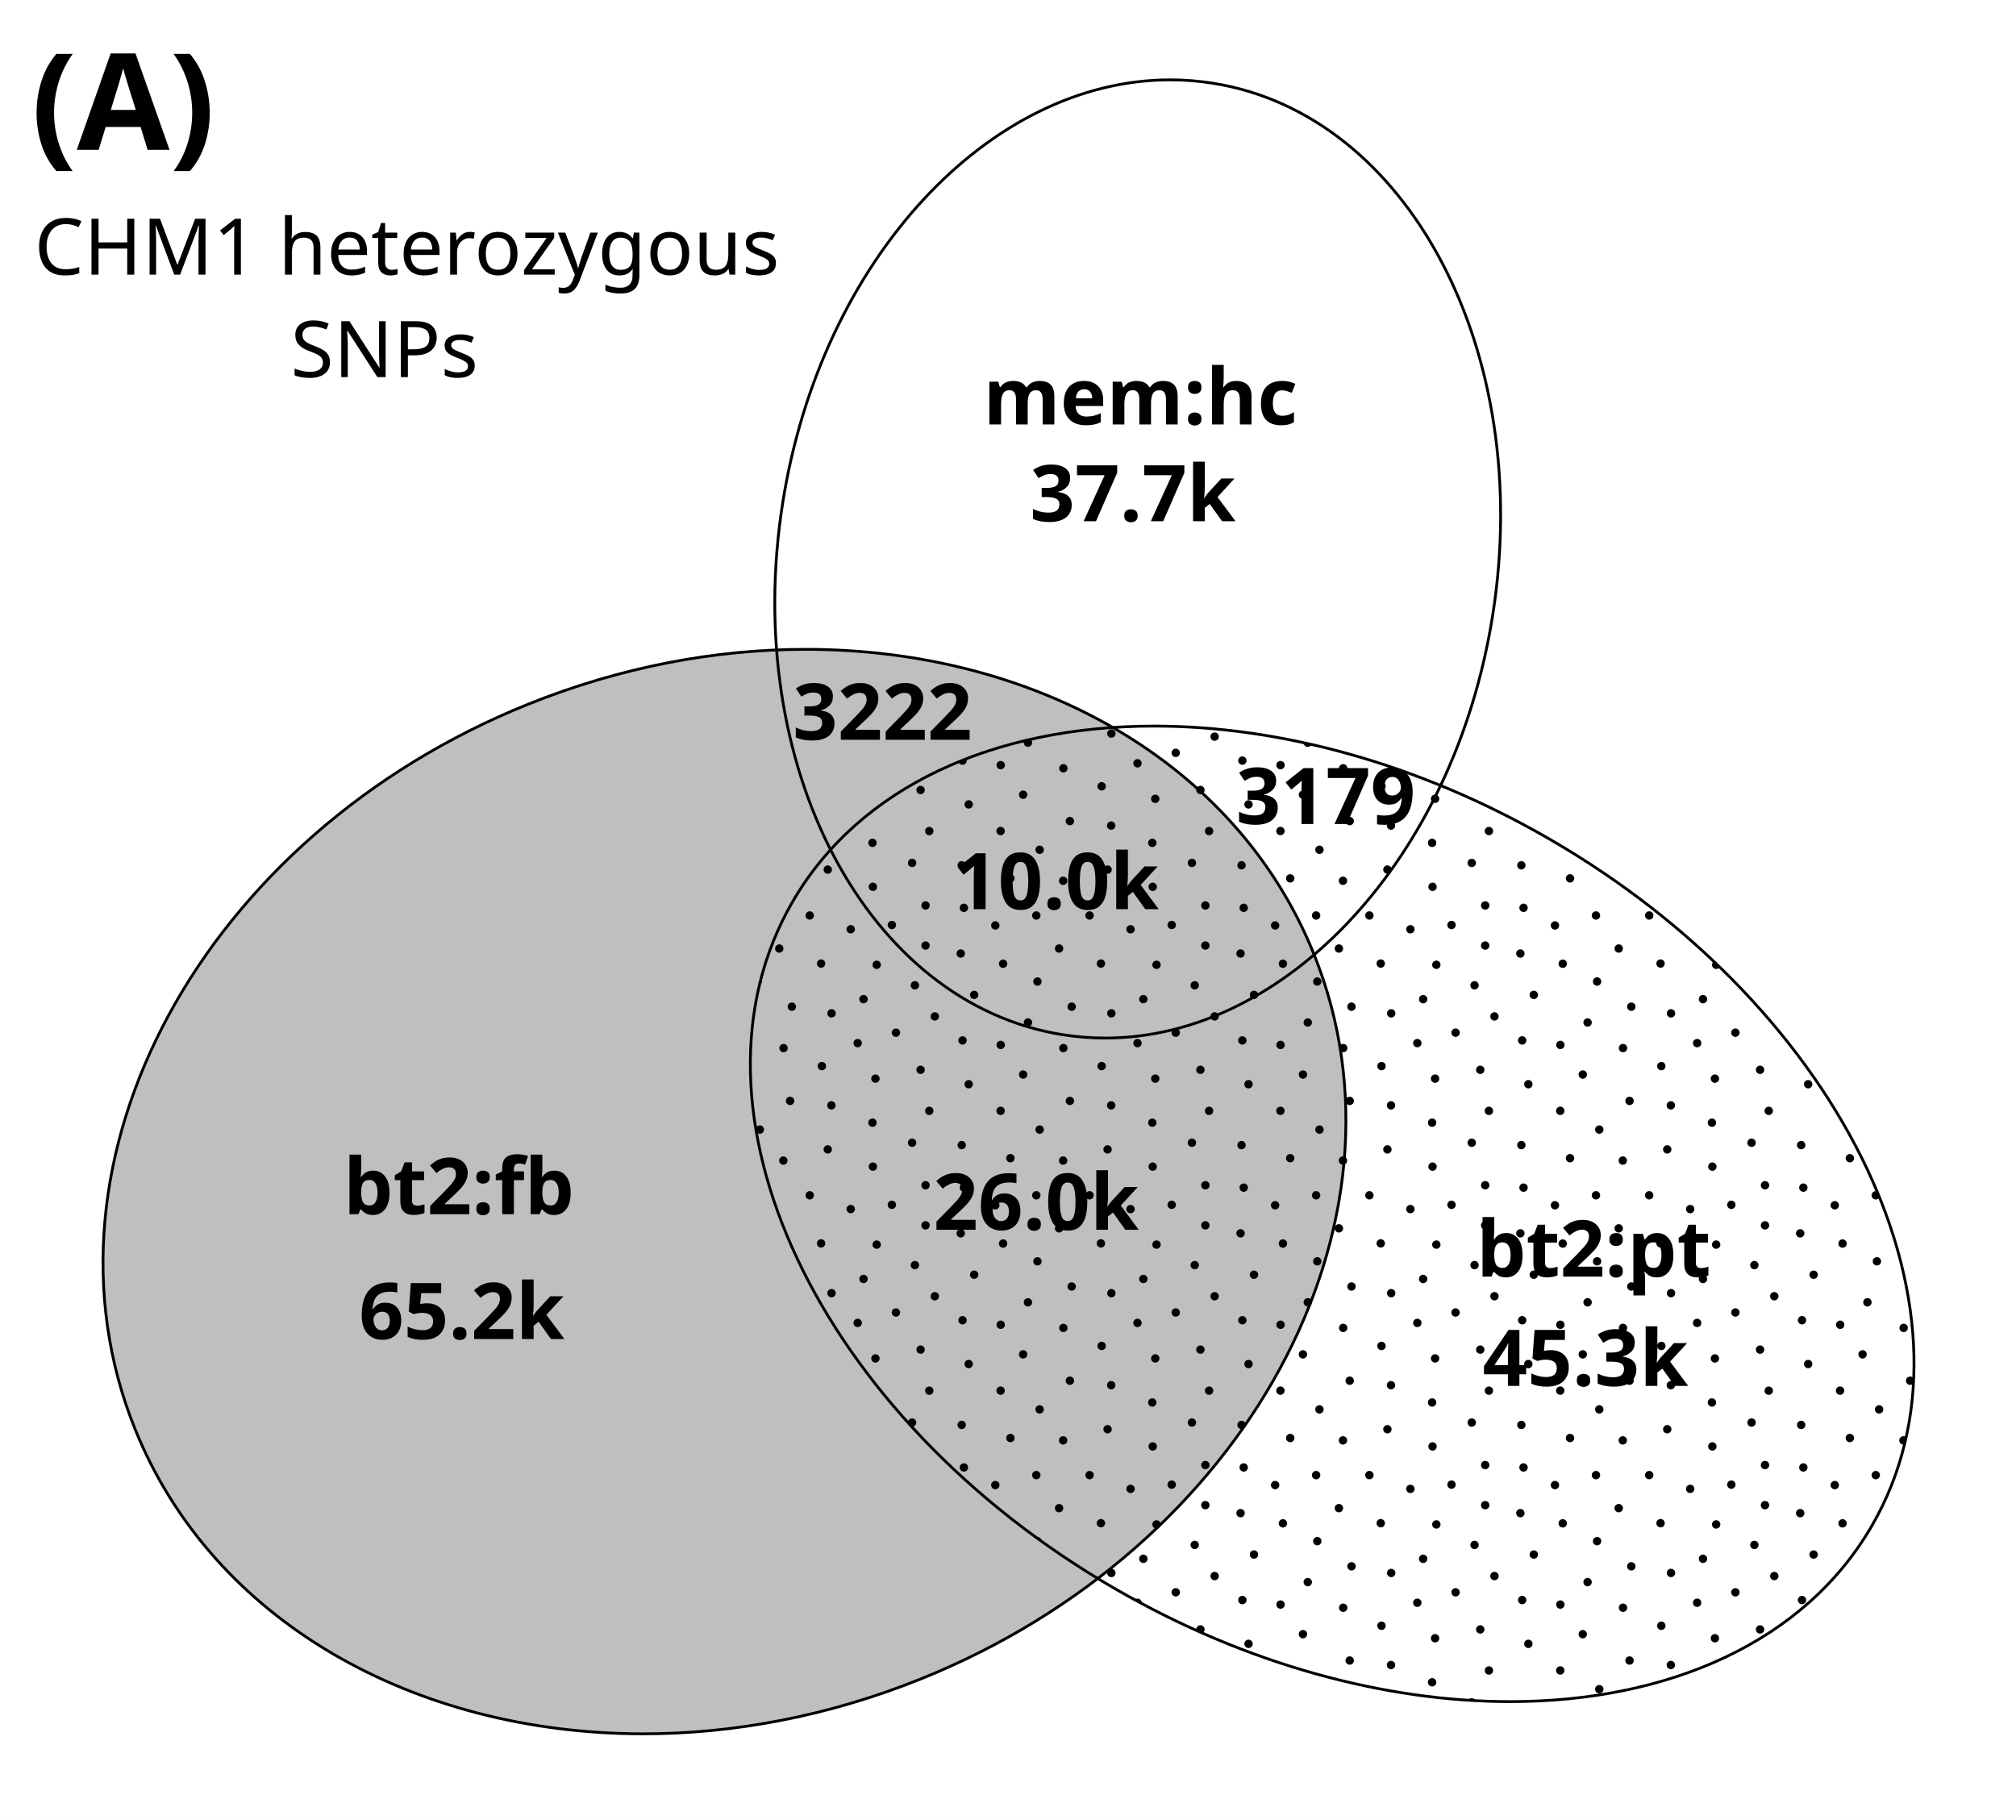
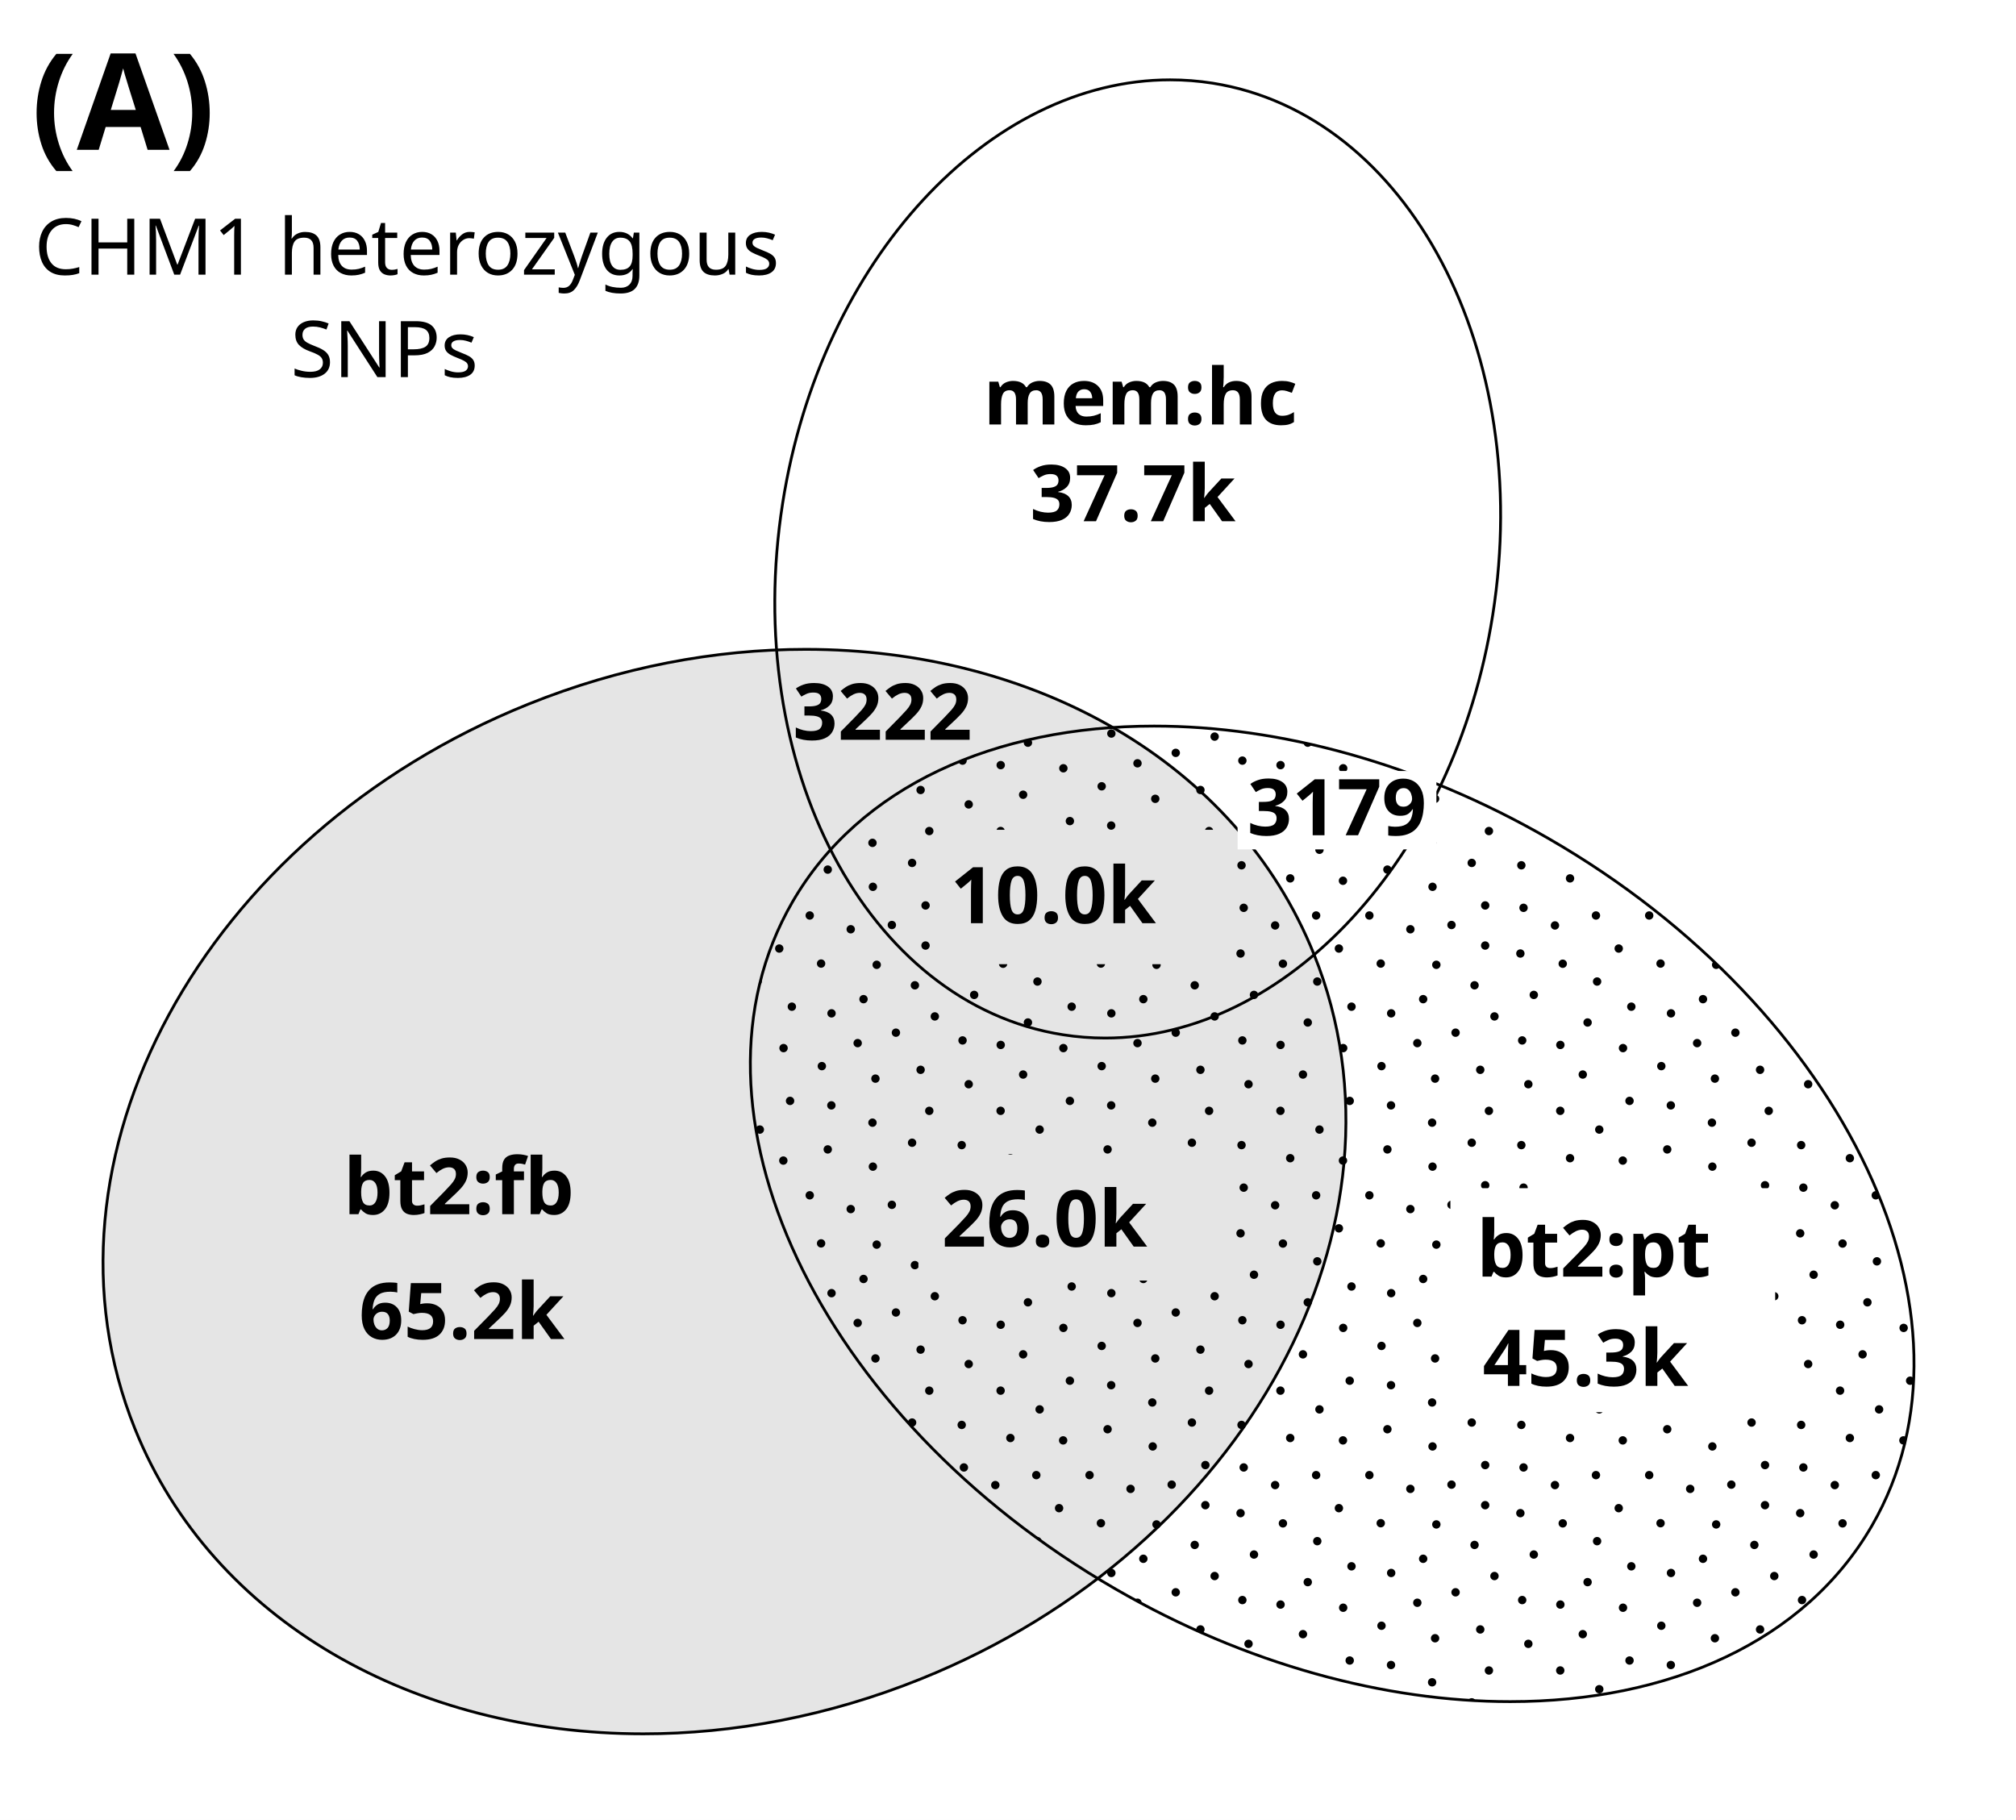
<svg xmlns="http://www.w3.org/2000/svg" style="fill-opacity:1; color-rendering:auto; color-interpolation:auto; stroke:black; text-rendering:auto; stroke-linecap:square; stroke-miterlimit:10; stroke-opacity:1; shape-rendering:auto; fill:black; stroke-dasharray:none; font-weight:normal; stroke-width:1; font-family:'Dialog'; font-style:normal; stroke-linejoin:miter; font-size:12; stroke-dashoffset:0; image-rendering:auto;" id="svg3074" version="1.1" width="100%" height="100%">
  <defs id="genericDefs">
    <pattern id="Polkadots-med" patternTransform="translate(0,0) scale(10,10)" height="10" width="10" patternUnits="userSpaceOnUse">
      <circle id="circle4908" r="0.15" cy="0.810" cx="2.567" style="fill:black;stroke:none" />
      <circle id="circle4910" r="0.15" cy="2.33" cx="3.048" style="fill:black;stroke:none" />
      <circle id="circle4912" r="0.15" cy="2.415" cx="4.418" style="fill:black;stroke:none" />
      <circle id="circle4914" r="0.15" cy="3.029" cx="1.844" style="fill:black;stroke:none" />
      <circle id="circle4916" r="0.15" cy="1.363" cx="6.08" style="fill:black;stroke:none" />
      <circle id="circle4918" r="0.15" cy="4.413" cx="5.819" style="fill:black;stroke:none" />
      <circle id="circle4920" r="0.15" cy="4.048" cx="4.305" style="fill:black;stroke:none" />
      <circle id="circle4922" r="0.15" cy="3.045" cx="5.541" style="fill:black;stroke:none" />
      <circle id="circle4924" r="0.15" cy="5.527" cx="4.785" style="fill:black;stroke:none" />
      <circle id="circle4926" r="0.15" cy="5.184" cx="2.667" style="fill:black;stroke:none" />
      <circle id="circle4928" r="0.15" cy="1.448" cx="7.965" style="fill:black;stroke:none" />
      <circle id="circle4930" r="0.15" cy="5.049" cx="7.047" style="fill:black;stroke:none" />
      <circle id="circle4932" r="0.15" cy="0.895" cx="4.340" style="fill:black;stroke:none" />
      <circle id="circle4934" r="0.15" cy="0.340" cx="7.125" style="fill:black;stroke:none" />
      <circle id="circle4936" r="0.15" cy="1.049" cx="9.553" style="fill:black;stroke:none" />
      <circle id="circle4938" r="0.15" cy="2.689" cx="7.006" style="fill:black;stroke:none" />
      <circle id="circle4940" r="0.15" cy="2.689" cx="8.909" style="fill:black;stroke:none" />
      <circle id="circle4942" r="0.15" cy="4.407" cx="9.315" style="fill:black;stroke:none" />
      <circle id="circle4944" r="0.15" cy="3.870" cx="7.820" style="fill:black;stroke:none" />
      <circle id="circle4946" r="0.15" cy="5.948" cx="8.270" style="fill:black;stroke:none" />
      <circle id="circle4948" r="0.15" cy="7.428" cx="7.973" style="fill:black;stroke:none" />
      <circle id="circle4950" r="0.15" cy="8.072" cx="9.342" style="fill:black;stroke:none" />
      <circle id="circle4952" r="0.15" cy="9.315" cx="8.206" style="fill:black;stroke:none" />
      <circle id="circle4954" r="0.15" cy="9.475" cx="9.682" style="fill:black;stroke:none" />
      <circle id="circle4956" r="0.15" cy="6.186" cx="9.688" style="fill:black;stroke:none" />
      <circle id="circle4958" r="0.15" cy="6.296" cx="3.379" style="fill:black;stroke:none" />
      <circle id="circle4960" r="0.15" cy="8.204" cx="2.871" style="fill:black;stroke:none" />
      <circle id="circle4962" r="0.15" cy="8.719" cx="4.59" style="fill:black;stroke:none" />
      <circle id="circle4964" r="0.15" cy="9.671" cx="3.181" style="fill:black;stroke:none" />
      <circle id="circle4966" r="0.15" cy="7.315" cx="5.734" style="fill:black;stroke:none" />
      <circle id="circle4968" r="0.15" cy="6.513" cx="6.707" style="fill:black;stroke:none" />
      <circle id="circle4970" r="0.15" cy="9.670" cx="5.730" style="fill:black;stroke:none" />
      <circle id="circle4972" r="0.15" cy="8.373" cx="6.535" style="fill:black;stroke:none" />
      <circle id="circle4974" r="0.15" cy="7.154" cx="4.37" style="fill:black;stroke:none" />
      <circle id="circle4976" r="0.15" cy="7.25" cx="0.622" style="fill:black;stroke:none" />
      <circle id="circle4978" r="0.15" cy="5.679" cx="0.831" style="fill:black;stroke:none" />
      <circle id="circle4980" r="0.15" cy="8.519" cx="1.257" style="fill:black;stroke:none" />
      <circle id="circle4982" r="0.15" cy="6.877" cx="1.989" style="fill:black;stroke:none" />
      <circle id="circle4984" r="0.15" cy="3.181" cx="0.374" style="fill:black;stroke:none" />
      <circle id="circle4986" r="0.15" cy="1.664" cx="1.166" style="fill:black;stroke:none" />
      <circle id="circle4988" r="0.15" cy="0.093" cx="1.151" style="fill:black;stroke:none" />
      <circle id="circle4990" r="0.15" cy="10.093" cx="1.151" style="fill:black;stroke:none" />
      <circle id="circle4992" r="0.15" cy="4.451" cx="1.302" style="fill:black;stroke:none" />
      <circle id="circle4994" r="0.15" cy="3.763" cx="3.047" style="fill:black;stroke:none" />
    </pattern>
  </defs>
  <g id="g3077">
    <g style="fill:white; text-rendering:optimizeLegibility; stroke:white;" id="g3079">
      <rect x="0" width="720" height="650" y="0" style="stroke:none;" id="rect3081" />
    </g>
    <g style="text-rendering:optimizeLegibility;" id="g3083">
-       <path style="fill:#bfbfbf;fill-opacity:1" d="M287.749 231.913 C255.425 231.913 221.653 238.21 188.637 251.507 C72.368 298.333 9.5 414.225 48.217 510.36 C75.94 579.196 148.228 619.237 229.731 619.237 C262.054 619.237 295.827 612.939 328.843 599.642 C445.112 552.816 507.98 436.924 469.263 340.789 C441.54 271.954 369.252 231.913 287.749 231.913 Z" id="path3085" />
+       <path style="fill:#e5e5e5;fill-opacity:1" d="M287.749 231.913 C255.425 231.913 221.653 238.21 188.637 251.507 C72.368 298.333 9.5 414.225 48.217 510.36 C75.94 579.196 148.228 619.237 229.731 619.237 C262.054 619.237 295.827 612.939 328.843 599.642 C445.112 552.816 507.98 436.924 469.263 340.789 C441.54 271.954 369.252 231.913 287.749 231.913 Z" id="path3085" />
      <path style="fill:url(#Polkadots-med);fill-opacity:1.0" d="M412.192 259.322 C355.429 259.322 306.919 280.743 282.975 322.214 C240.249 396.218 291.933 506.048 398.415 567.525 C445.226 594.552 494.834 607.734 539.364 607.734 C596.127 607.734 644.637 586.314 668.58 544.843 C711.307 470.838 659.623 361.008 553.141 299.531 C506.33 272.505 456.722 259.322 412.192 259.322 Z" id="path3087" />
      <path style="fill:none;" d="M417.919 28.518 C353.365 28.518 293.205 92.619 279.519 179.7 C264.769 273.55 309.584 358.554 379.616 369.56 C384.667 370.354 389.711 370.741 394.728 370.741 C459.281 370.741 519.442 306.641 533.129 219.559 C547.879 125.709 503.063 40.706 433.031 29.699 C427.98 28.905 422.936 28.518 417.919 28.518 Z" id="path3089" />
      <text xml:space="preserve" style="font-size:28px;font-style:normal;font-variant:normal;font-weight:bold;font-stretch:normal;line-height:125%;letter-spacing:0px;word-spacing:0px;fill:#000000;fill-opacity:1;stroke:none;font-family:Sans;-inkscape-font-specification:Sans Bold" x="351.159" y="151.612" id="text3109">
        <tspan id="tspan3111" x="351.159" y="151.612">mem:hc</tspan>
      </text>
      <text xml:space="preserve" style="font-size:28px;font-style:normal;font-variant:normal;font-weight:bold;font-stretch:normal;line-height:125%;letter-spacing:0px;word-spacing:0px;fill:#000000;fill-opacity:1;stroke:none;font-family:Sans;-inkscape-font-specification:Sans Bold" x="367.881" y="186.17" id="text3113">
        <tspan id="tspan3115" x="367.881" y="186.17">37.7k</tspan>
      </text>
      <text xml:space="preserve" style="font-size:28px;font-style:normal;font-variant:normal;font-weight:bold;font-stretch:normal;line-height:125%;letter-spacing:0px;word-spacing:0px;fill:#000000;fill-opacity:1;stroke:none;font-family:Sans;-inkscape-font-specification:Sans Bold" x="122.627" y="433.654" id="text3117">
        <tspan id="tspan3119" x="122.627" y="433.654">bt2:fb</tspan>
      </text>
      <text xml:space="preserve" style="font-size:28px;font-style:normal;font-variant:normal;font-weight:bold;font-stretch:normal;line-height:125%;letter-spacing:0px;word-spacing:0px;fill:#000000;fill-opacity:1;stroke:none;font-family:Sans;-inkscape-font-specification:Sans Bold" x="128.201" y="478.245" id="text3121">
        <tspan id="tspan3123" x="128.201" y="478.245">65.2k</tspan>
      </text>
+       <rect style="fill:#ffffff;fill-opacity:1;fill-rule:nonzero;stroke:none" id="rect5428" width="116" height="80" x="518" y="424.362" />
      <text xml:space="preserve" style="font-size:28px;font-style:normal;font-variant:normal;font-weight:bold;font-stretch:normal;line-height:125%;letter-spacing:0px;word-spacing:0px;fill:#000000;fill-opacity:1;stroke:none;font-family:Sans;-inkscape-font-specification:Sans Bold" x="527.296" y="455.949" id="text3125">
        <tspan id="tspan3127" x="527.296" y="455.949">bt2:pt</tspan>
      </text>
      <text xml:space="preserve" style="font-size:28px;font-style:normal;font-variant:normal;font-weight:bold;font-stretch:normal;line-height:125%;letter-spacing:0px;word-spacing:0px;fill:#000000;fill-opacity:1;stroke:none;font-family:Sans;-inkscape-font-specification:Sans Bold" x="529.525" y="494.967" id="text3129">
        <tspan id="tspan3131" x="529.525" y="494.967">45.3k</tspan>
      </text>
-       <text xml:space="preserve" style="font-size:28px;font-style:normal;font-variant:normal;font-weight:bold;font-stretch:normal;line-height:125%;letter-spacing:0px;word-spacing:0px;fill:#000000;fill-opacity:1;stroke:none;font-family:Sans;-inkscape-font-specification:Sans Bold" x="333.322" y="439.227" id="text3133">
-         <tspan id="tspan3135" x="333.322" y="439.227">26.0k</tspan>
+       <rect style="fill:#e5e5e5;fill-opacity:1;fill-rule:nonzero;stroke:none" id="rect5424" width="106" height="45" x="328" y="412.362" />
+       <text xml:space="preserve" style="font-size:28px;font-style:normal;font-variant:normal;font-weight:bold;font-stretch:normal;line-height:125%;letter-spacing:0px;word-spacing:0px;fill:#000000;fill-opacity:1;stroke:none;font-family:Sans;-inkscape-font-specification:Sans Bold" x="336.322" y="445.227" id="text3133">
+         <tspan id="tspan3135" x="336.322" y="445.227">26.0k</tspan>
      </text>
      <text xml:space="preserve" style="font-size:28px;font-style:normal;font-variant:normal;font-weight:bold;font-stretch:normal;line-height:125%;letter-spacing:0px;word-spacing:0px;fill:#000000;fill-opacity:1;stroke:none;font-family:Sans;-inkscape-font-specification:Sans Bold" x="283.157" y="264.205" id="text3137">
        <tspan id="tspan3139" x="283.157" y="264.205">3222</tspan>
      </text>
-       <text xml:space="preserve" style="font-size:28px;font-style:normal;font-variant:normal;font-weight:bold;font-stretch:normal;line-height:125%;letter-spacing:0px;word-spacing:0px;fill:#000000;fill-opacity:1;stroke:none;font-family:Sans;-inkscape-font-specification:Sans Bold" x="441.457" y="294.305" id="text3141">
-         <tspan id="tspan3143" x="441.457" y="294.305">3179</tspan>
+       <rect style="fill:#ffffff;fill-opacity:1;fill-rule:nonzero;stroke:none" id="rect5426" width="71" height="28" x="442" y="275.362" />
+       <text xml:space="preserve" style="font-size:28px;font-style:normal;font-variant:normal;font-weight:bold;font-stretch:normal;line-height:125%;letter-spacing:0px;word-spacing:0px;fill:#000000;fill-opacity:1;stroke:none;font-family:Sans;-inkscape-font-specification:Sans Bold" x="445.457" y="298.305" id="text3141">
+         <tspan id="tspan3143" x="445.457" y="298.305">3179</tspan>
      </text>
-       <text xml:space="preserve" style="font-size:28px;font-style:normal;font-variant:normal;font-weight:bold;font-stretch:normal;line-height:125%;letter-spacing:0px;word-spacing:0px;fill:#000000;fill-opacity:1;stroke:none;font-family:Sans;-inkscape-font-specification:Sans Bold" x="340.437" y="324.715" id="text3145">
-         <tspan id="tspan3147" x="340.437" y="324.715">10.0k</tspan>
+       <rect style="fill:#e5e5e5;fill-opacity:1;fill-rule:nonzero;stroke:none" id="rect5422" width="102" height="48" x="334" y="296.362" />
+       <text xml:space="preserve" style="font-size:28px;font-style:normal;font-variant:normal;font-weight:bold;font-stretch:normal;line-height:125%;letter-spacing:0px;word-spacing:0px;fill:#000000;fill-opacity:1;stroke:none;font-family:Sans;-inkscape-font-specification:Sans Bold" x="339.437" y="329.715" id="text3145">
+         <tspan id="tspan3147" x="339.437" y="329.715">10.0k</tspan>
      </text>
    </g>
    <text xml:space="preserve" style="font-size:48px;font-style:normal;font-variant:normal;font-weight:bold;font-stretch:normal;line-height:125%;letter-spacing:0px;word-spacing:0px;fill:#000000;fill-opacity:1;stroke:none;font-family:Sans;-inkscape-font-specification:Sans Bold" x="11.148" y="53.51" id="text6108">
      <tspan id="tspan6110" x="11.148" y="53.51">(A)</tspan>
    </text>
    <text xml:space="preserve" style="font-size:28px;font-style:normal;font-variant:normal;font-weight:normal;font-stretch:normal;line-height:125%;letter-spacing:0px;word-spacing:0px;fill:#000000;fill-opacity:1;stroke:none;font-family:Sans;-inkscape-font-specification:Sans" x="12.263" y="98.102" id="text6112">
      <tspan id="tspan6114" x="12.263" y="98.102">CHM1 heterozygous</tspan>
    </text>
    <text xml:space="preserve" style="font-size:28px;font-style:normal;font-variant:normal;font-weight:normal;font-stretch:normal;line-height:125%;letter-spacing:0px;word-spacing:0px;fill:#000000;fill-opacity:1;stroke:none;font-family:Sans;-inkscape-font-specification:Sans" x="103.79" y="134.693" id="text6116">
      <tspan id="tspan6118" x="103.79" y="134.693">SNPs</tspan>
    </text>
  </g>
</svg>
